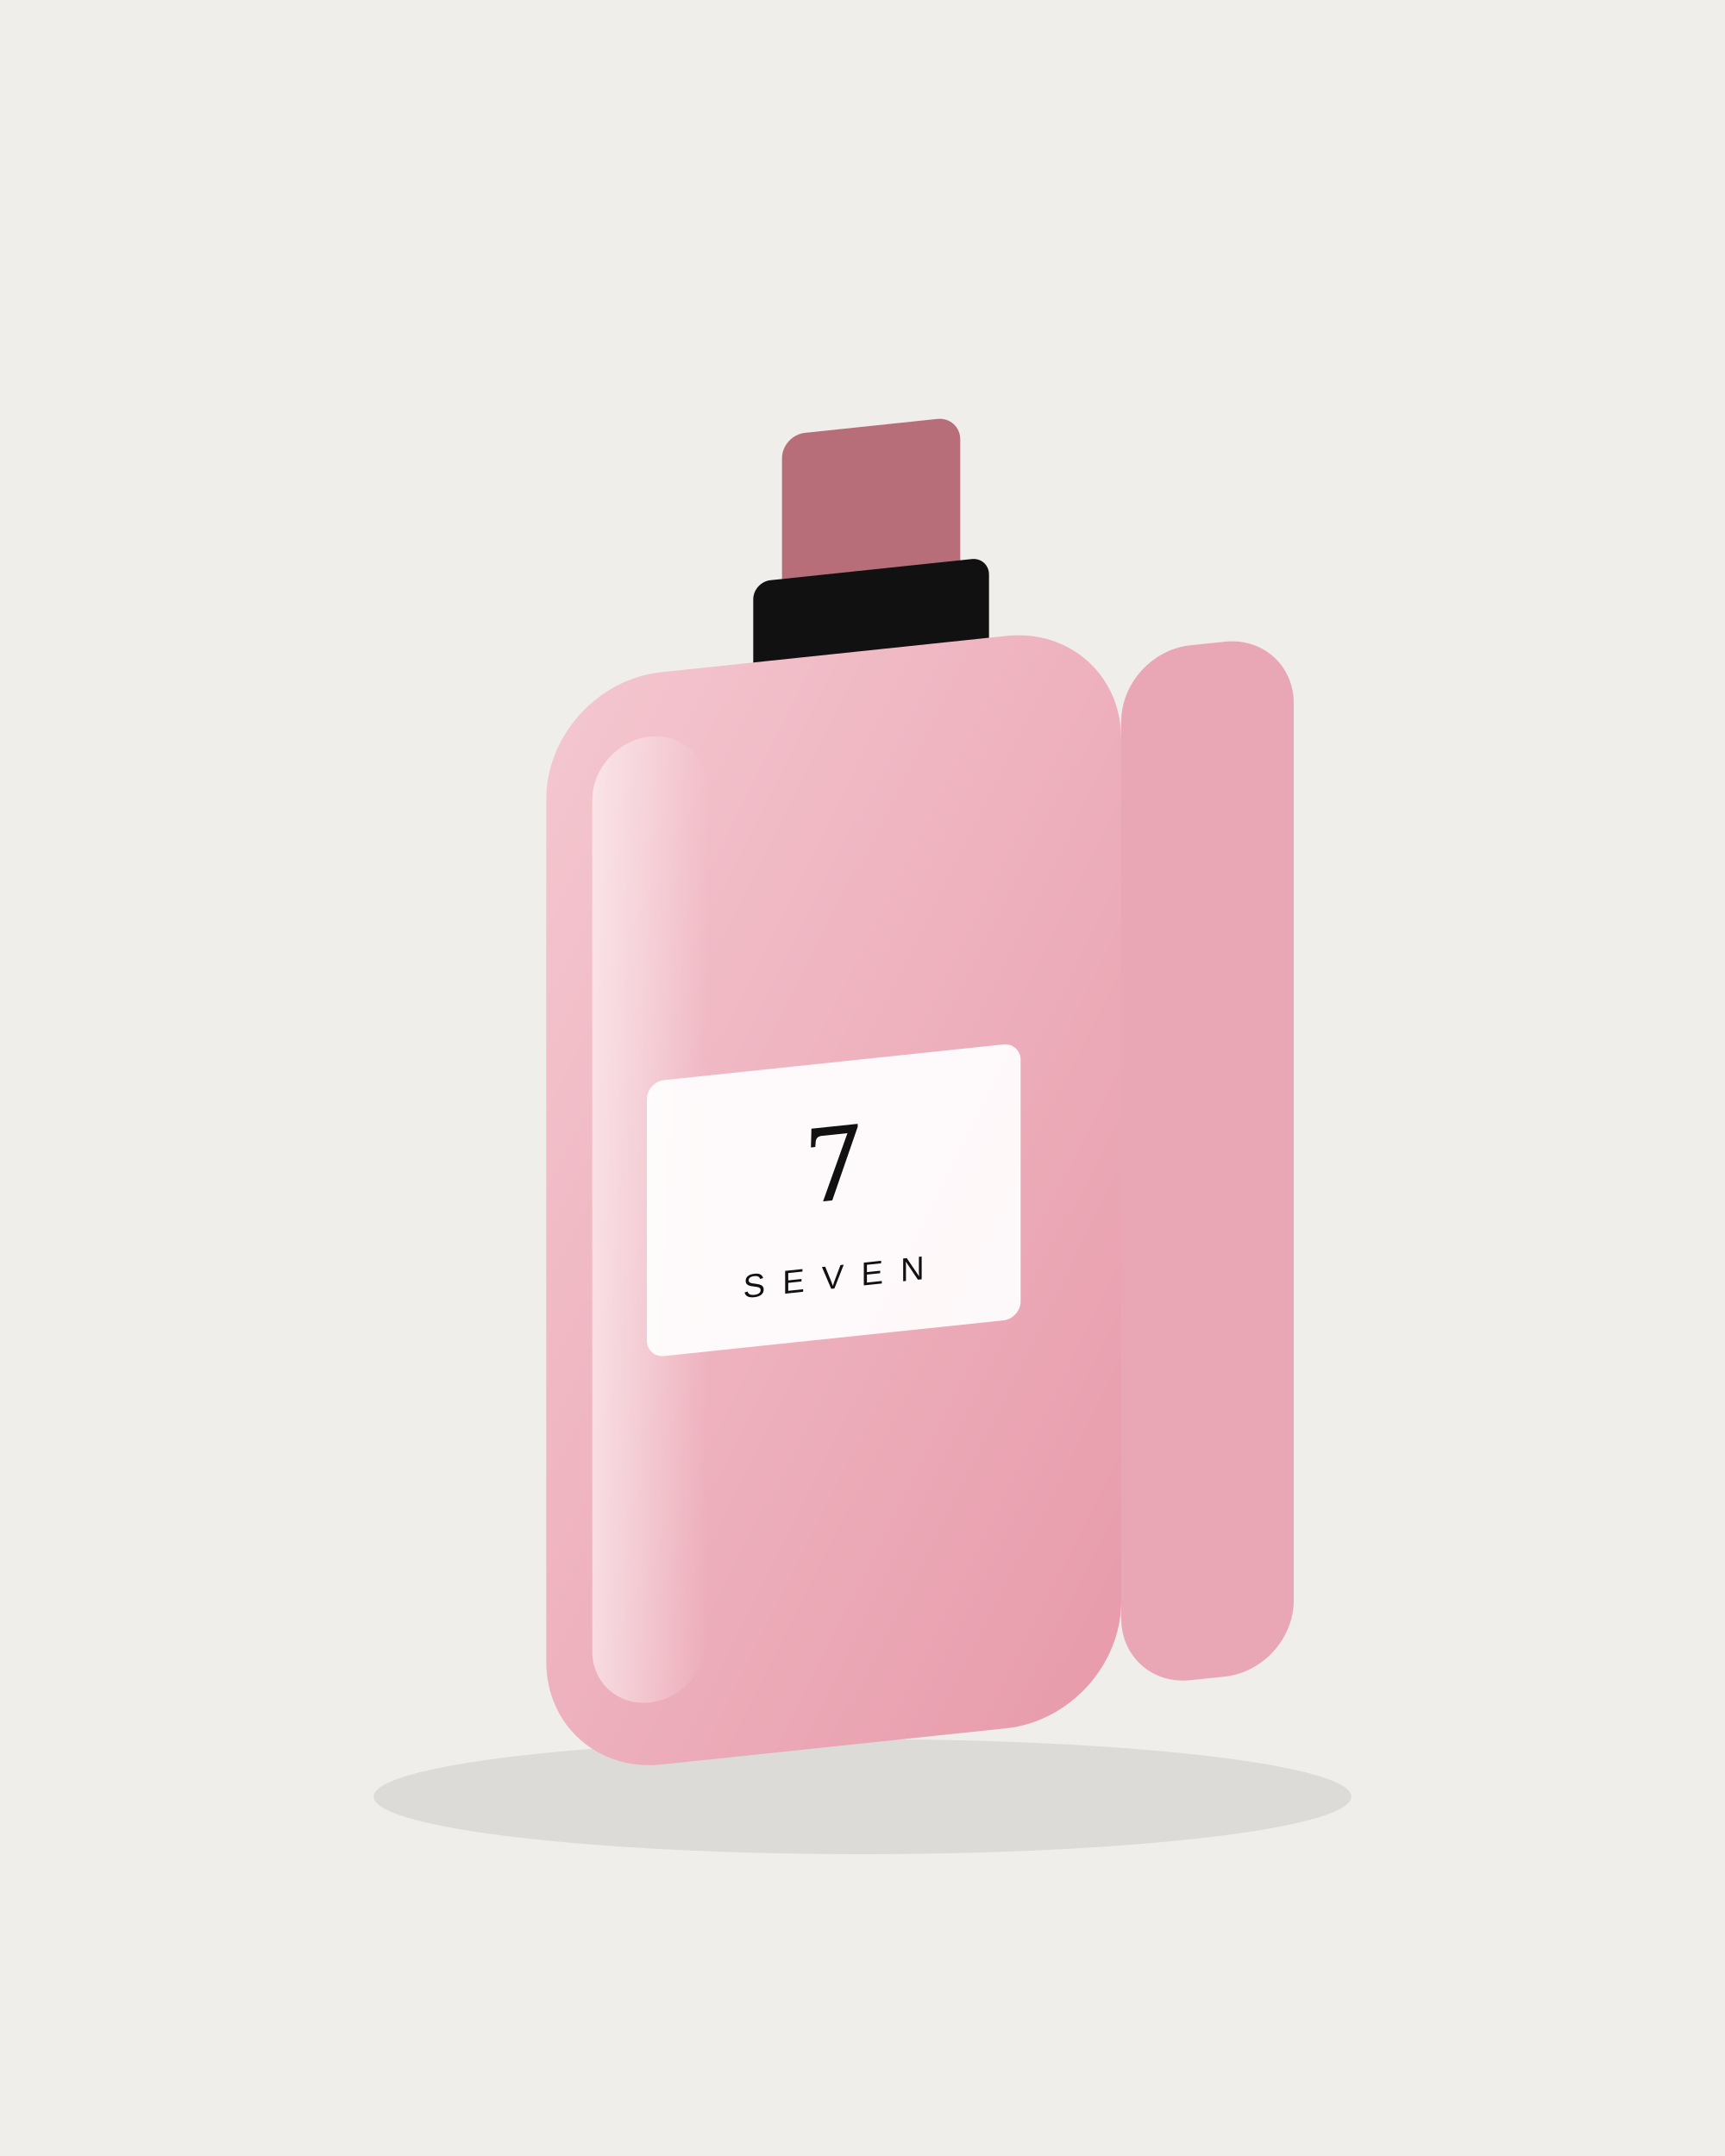
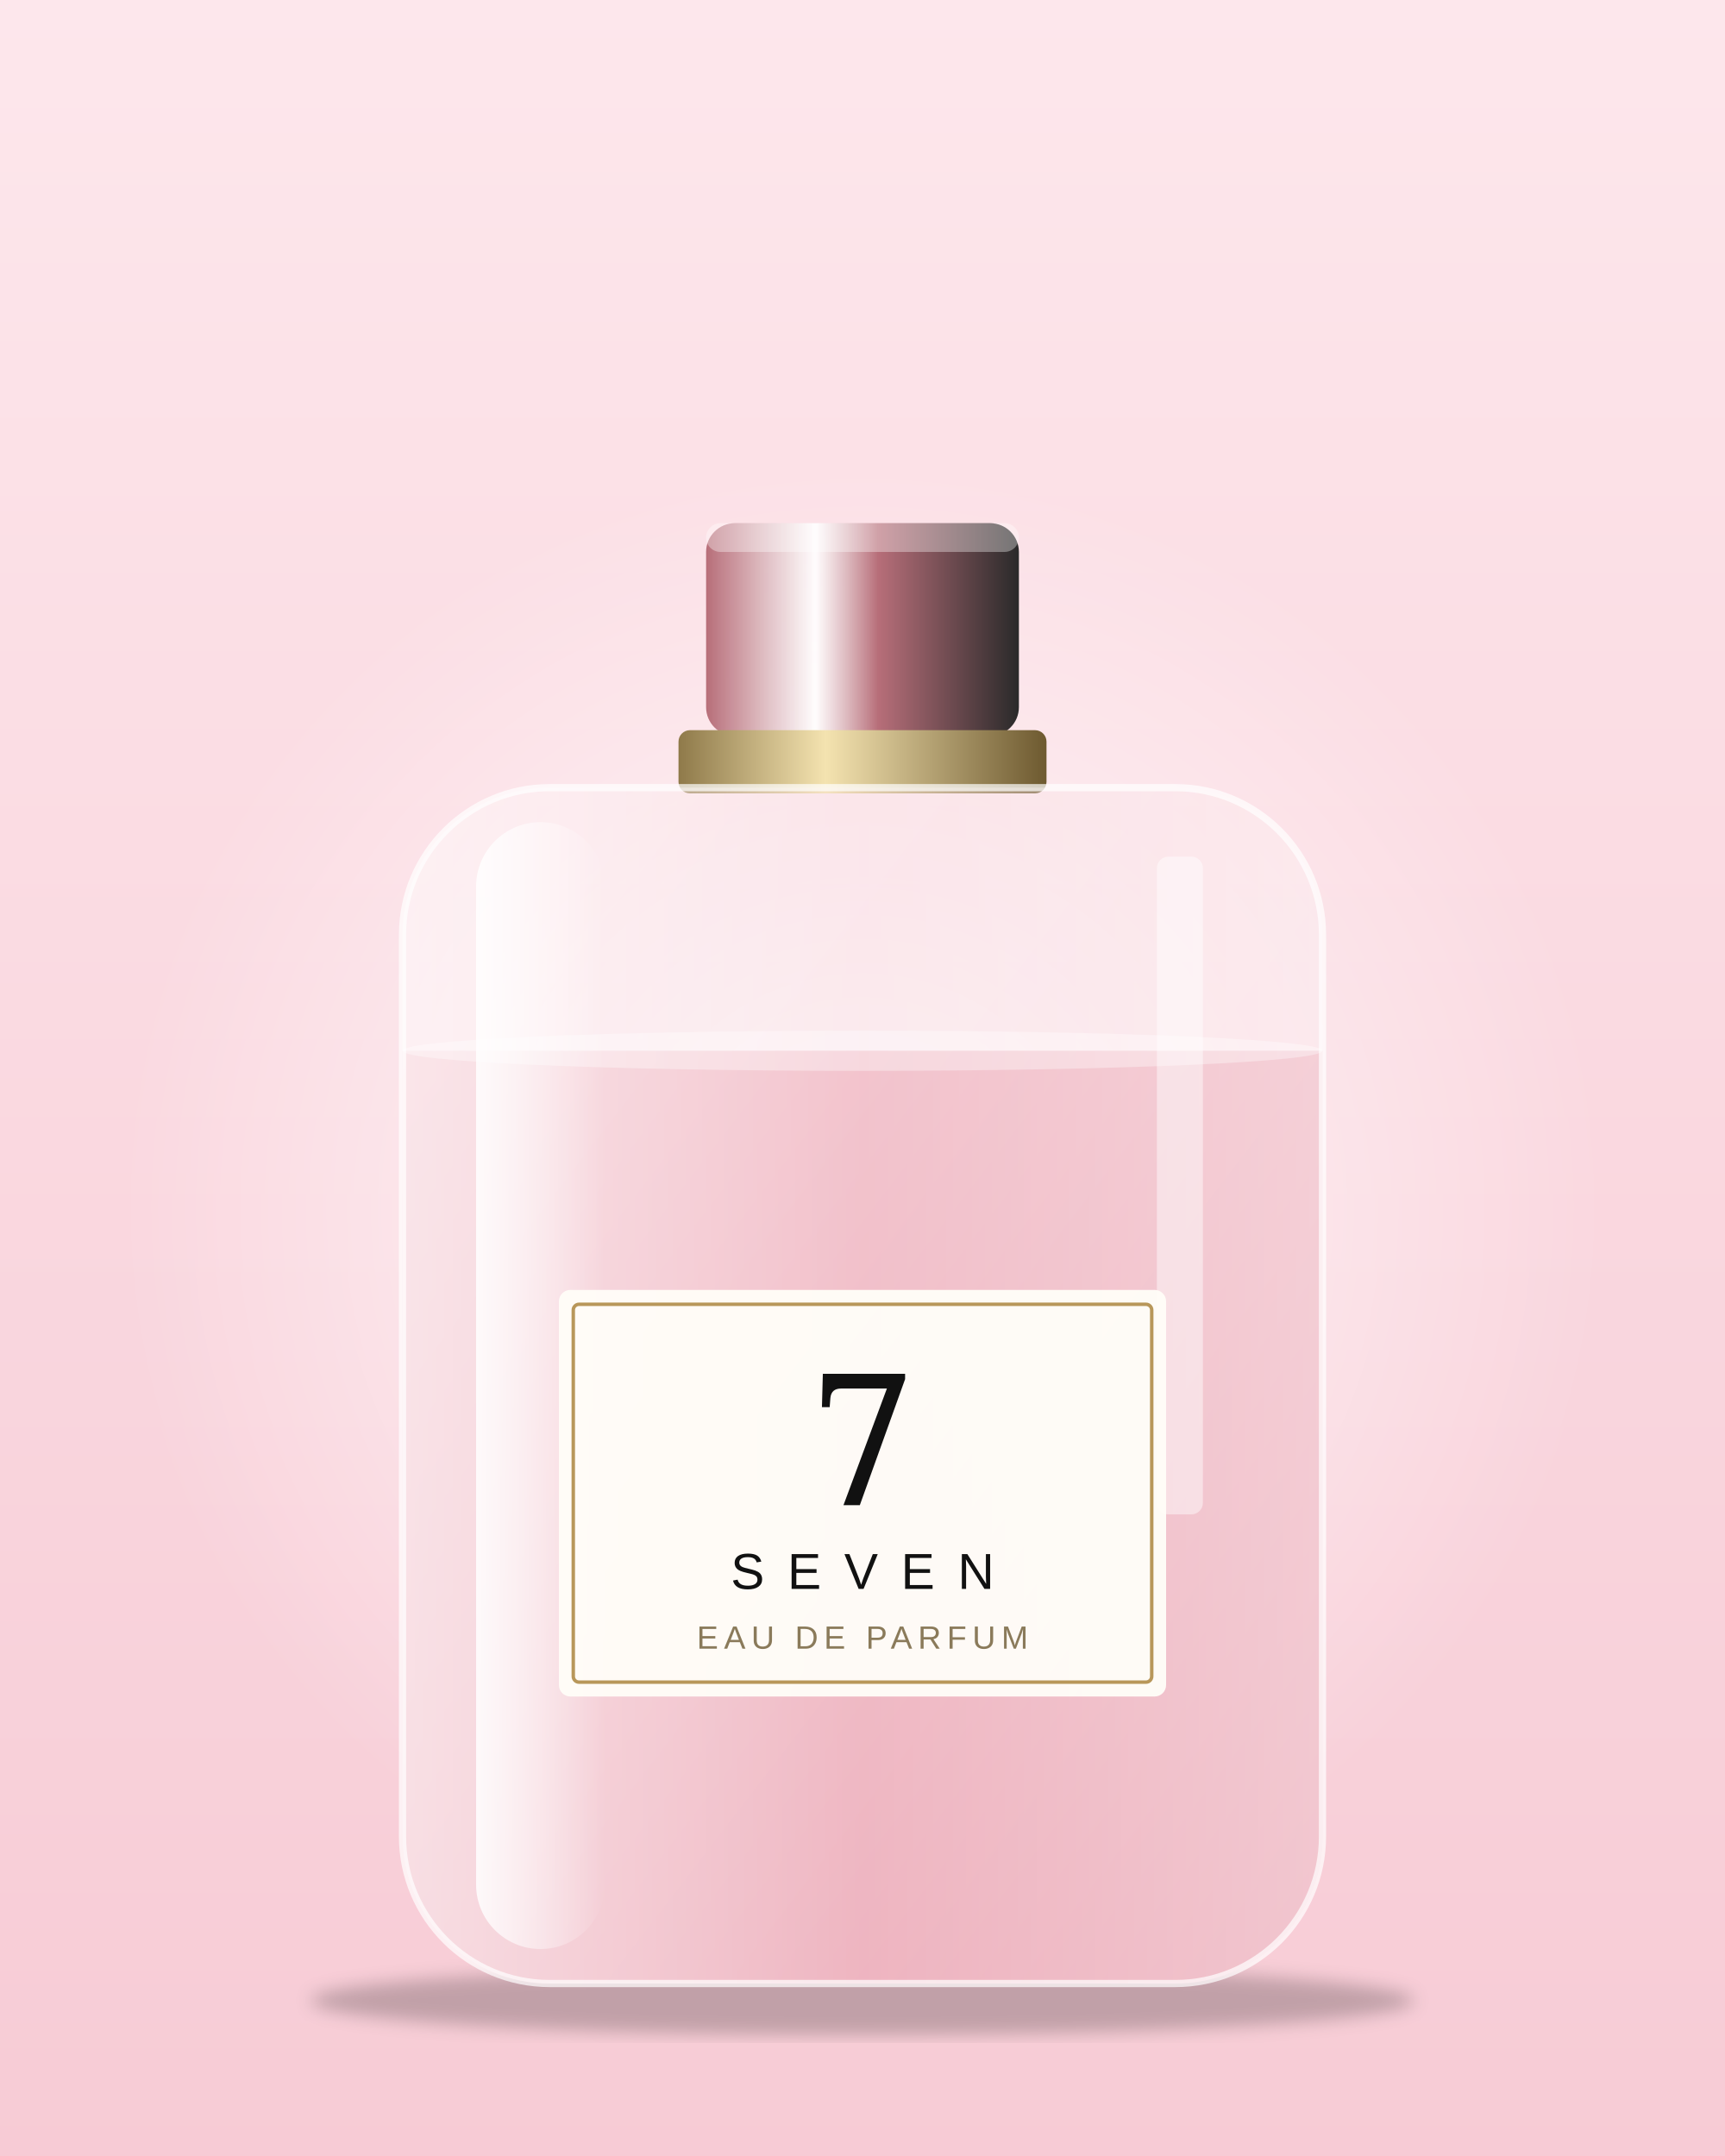
<svg xmlns="http://www.w3.org/2000/svg" viewBox="0 0 600 750">
  <defs>
-     <linearGradient id="g" x1="0" y1="0" x2="1" y2="1">
+     <linearGradient id="bg" x1="0" y1="0" x2="0" y2="1">
+       <stop offset="0" stop-color="#fde7ec" />
+       <stop offset="1" stop-color="#f7cbd5" />
+     </linearGradient>
+     <radialGradient id="glow" cx="50%" cy="50%" r="50%">
+       <stop offset="0" stop-color="#fff" stop-opacity="0.85" />
+       <stop offset="1" stop-color="#fff" stop-opacity="0" />
+     </radialGradient>
+     <linearGradient id="box" x1="0" y1="0" x2="1" y2="1">
+       <stop offset="0" stop-color="#2b2b2b" />
+       <stop offset="1" stop-color="#0d0d0d" />
+     </linearGradient>
+     <linearGradient id="glass" x1="0" y1="0" x2="1" y2="0">
+       <stop offset="0" stop-color="#fff" stop-opacity="0.55" />
+       <stop offset="0.5" stop-color="#fff" stop-opacity="0.12" />
+       <stop offset="1" stop-color="#fff" stop-opacity="0.4" />
+     </linearGradient>
+     <linearGradient id="liquid" x1="0" y1="0" x2="1" y2="1">
      <stop offset="0" stop-color="#f4c7d0" />
      <stop offset="1" stop-color="#e79aaa" />
    </linearGradient>
+     <linearGradient id="cap" x1="0" y1="0" x2="1" y2="0">
+       <stop offset="0" stop-color="#b76e79" />
+       <stop offset="0.35" stop-color="#ffffff" stop-opacity="0.9" />
+       <stop offset="0.55" stop-color="#b76e79" />
+       <stop offset="1" stop-color="#2a2a2a" />
+     </linearGradient>
+     <linearGradient id="collar" x1="0" y1="0" x2="1" y2="0">
+       <stop offset="0" stop-color="#8f7a4a" />
+       <stop offset="0.4" stop-color="#f4e3b0" />
+       <stop offset="1" stop-color="#6e5a30" />
+     </linearGradient>
    <linearGradient id="shine" x1="0" y1="0" x2="1" y2="0">
-       <stop offset="0" stop-color="#fff" stop-opacity="0.55" />
+       <stop offset="0" stop-color="#fff" stop-opacity="0.85" />
      <stop offset="1" stop-color="#fff" stop-opacity="0" />
    </linearGradient>
+     <linearGradient id="fade" x1="0" y1="0" x2="0" y2="1">
+       <stop offset="0" stop-color="#fff" stop-opacity="0.35" />
+       <stop offset="1" stop-color="#fff" stop-opacity="0" />
+     </linearGradient>
+     <filter id="soft">
+       <feGaussianBlur stdDeviation="3" />
+     </filter>
+     <filter id="blur18">
+       <feGaussianBlur stdDeviation="18" />
+     </filter>
  </defs>
-   <rect width="600" height="750" fill="#efeeea" />
-   <ellipse cx="300" cy="625" rx="170" ry="20" fill="#000" opacity="0.08" />
-   <g transform="skewY(-6) translate(0 30)">
-     <rect x="272" y="150" width="62" height="58" rx="8" fill="#b76e79" />
-     <rect x="262" y="200" width="82" height="34" rx="6" fill="#111" />
-     <rect x="190" y="228" width="200" height="380" rx="40" fill="url(#g)" />
-     <rect x="390" y="238" width="60" height="360" rx="24" fill="#e79aaa" opacity="0.85" />
-     <rect x="206" y="250" width="40" height="336" rx="20" fill="url(#shine)" />
-     <rect x="225" y="370" width="130" height="96" rx="6" fill="#fff" opacity="0.92" />
-     <text x="290" y="418" font-family="Georgia, serif" font-size="36" text-anchor="middle" fill="#111">7</text>
-     <text x="290" y="448.72" font-family="Arial, sans-serif" font-size="11.52" letter-spacing="6" text-anchor="middle" fill="#111">SEVEN</text>
+   <rect width="600" height="750" fill="url(#bg)" />
+   <circle cx="300" cy="420" r="260" fill="url(#glow)" />
+   <ellipse cx="300" cy="696" rx="192" ry="12" fill="#000" opacity="0.22" filter="url(#soft)" />
+   <rect x="245.6" y="182" width="108.8" height="74" rx="10" fill="url(#cap)" />
+   <rect x="245.6" y="182" width="108.8" height="10" rx="5" fill="#fff" opacity="0.35" />
+   <rect x="236" y="254" width="128" height="22" rx="4" fill="url(#collar)" />
+   <rect x="140" y="274" width="320" height="416" rx="51.2" fill="url(#liquid)" opacity="0.18" />
+   <clipPath id="body">
+     <rect x="140" y="274" width="320" height="416" rx="51.2" />
+   </clipPath>
+   <g clip-path="url(#body)">
+     <rect x="140" y="365.52" width="320" height="416" fill="url(#liquid)" />
+     <ellipse cx="300" cy="365.52" rx="160" ry="7" fill="#fff" opacity="0.35" />
+     <rect x="140" y="274" width="320" height="416" fill="url(#glass)" />
+     <rect x="165.6" y="286" width="44.8" height="392" rx="22.4" fill="url(#shine)" />
+     <rect x="402.4" y="298" width="16" height="228.8" rx="4" fill="#fff" opacity="0.45" />
  </g>
+   <rect x="140" y="274" width="320" height="416" rx="51.2" fill="none" stroke="#fff" stroke-opacity="0.7" stroke-width="2.5" />
+   <rect x="194.4" y="448.72" width="211.2" height="141.44" rx="4" fill="#fffdf8" opacity="0.96" />
+   <rect x="199.4" y="453.72" width="201.2" height="131.44" rx="2" fill="none" stroke="#b8975a" stroke-width="1.2" />
+   <text x="300" y="523.6" font-family="Georgia, serif" font-size="64" text-anchor="middle" fill="#111">7</text>
+   <text x="300" y="552.72" font-family="Arial, sans-serif" font-size="17.6" letter-spacing="8" text-anchor="middle" fill="#111">SEVEN</text>
+   <text x="300" y="573.52" font-family="Arial, sans-serif" font-size="11.2" letter-spacing="2" text-anchor="middle" fill="#8a7a5a">EAU DE PARFUM</text>
</svg>
